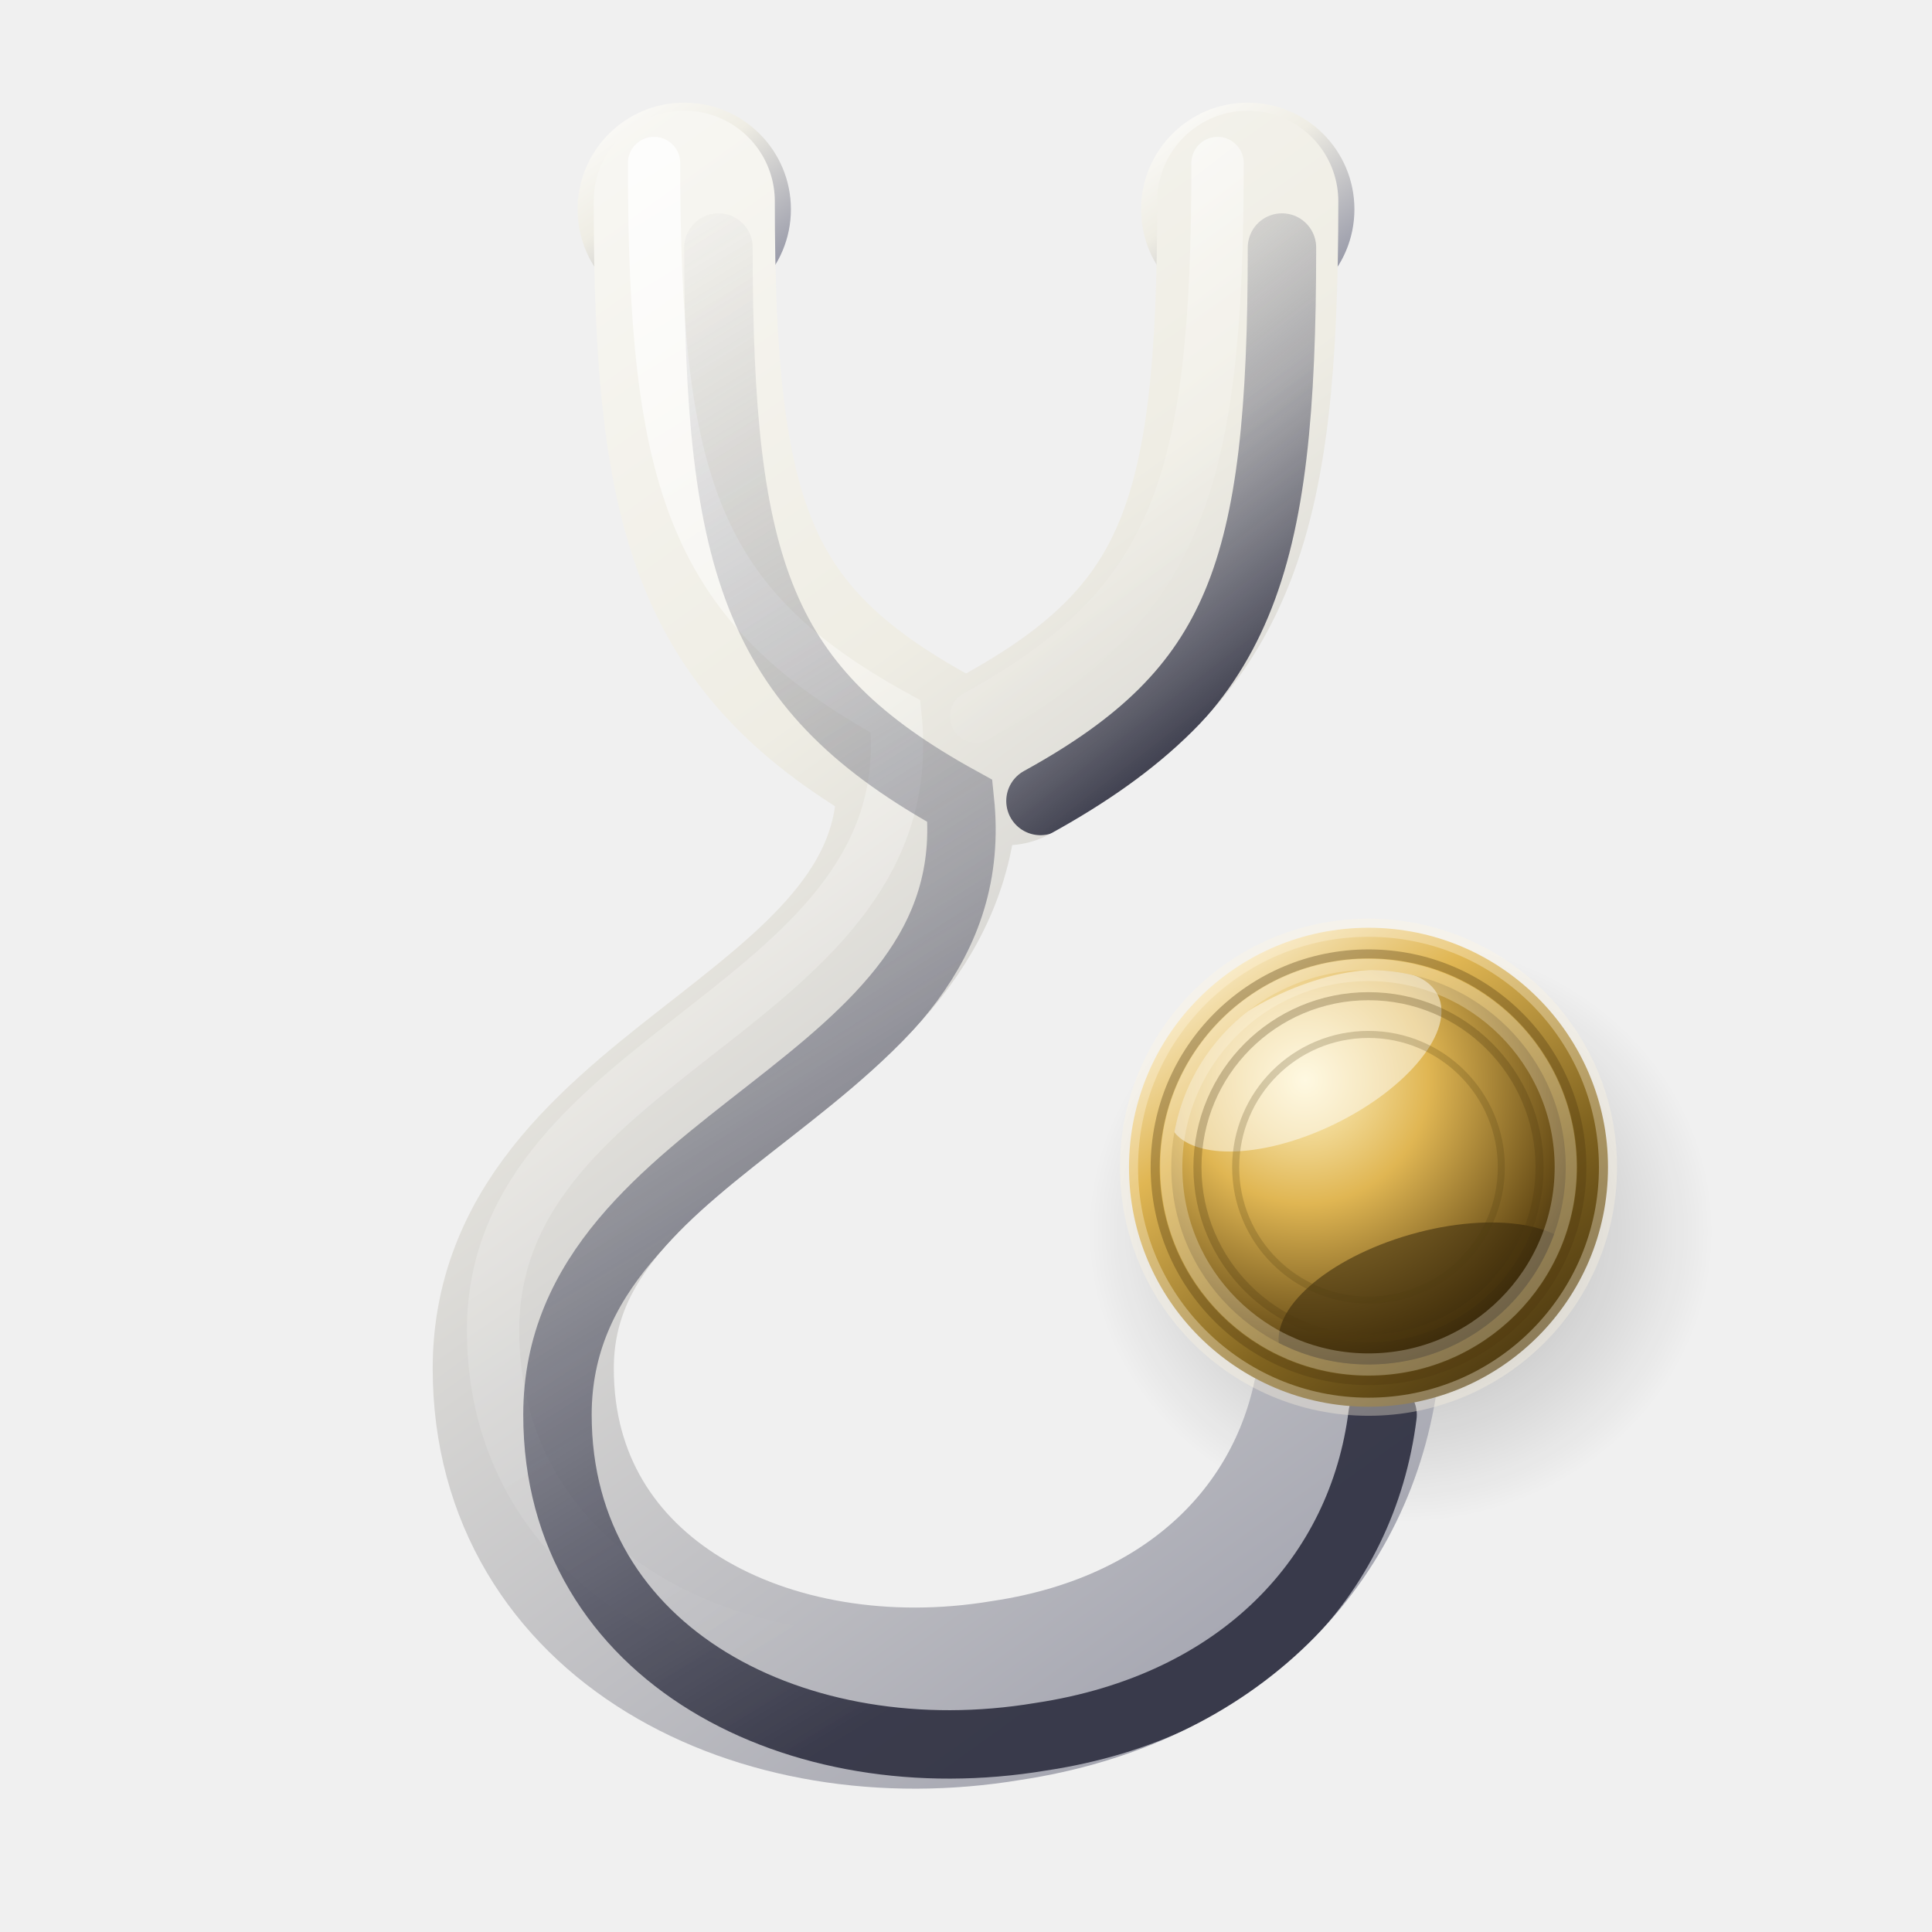
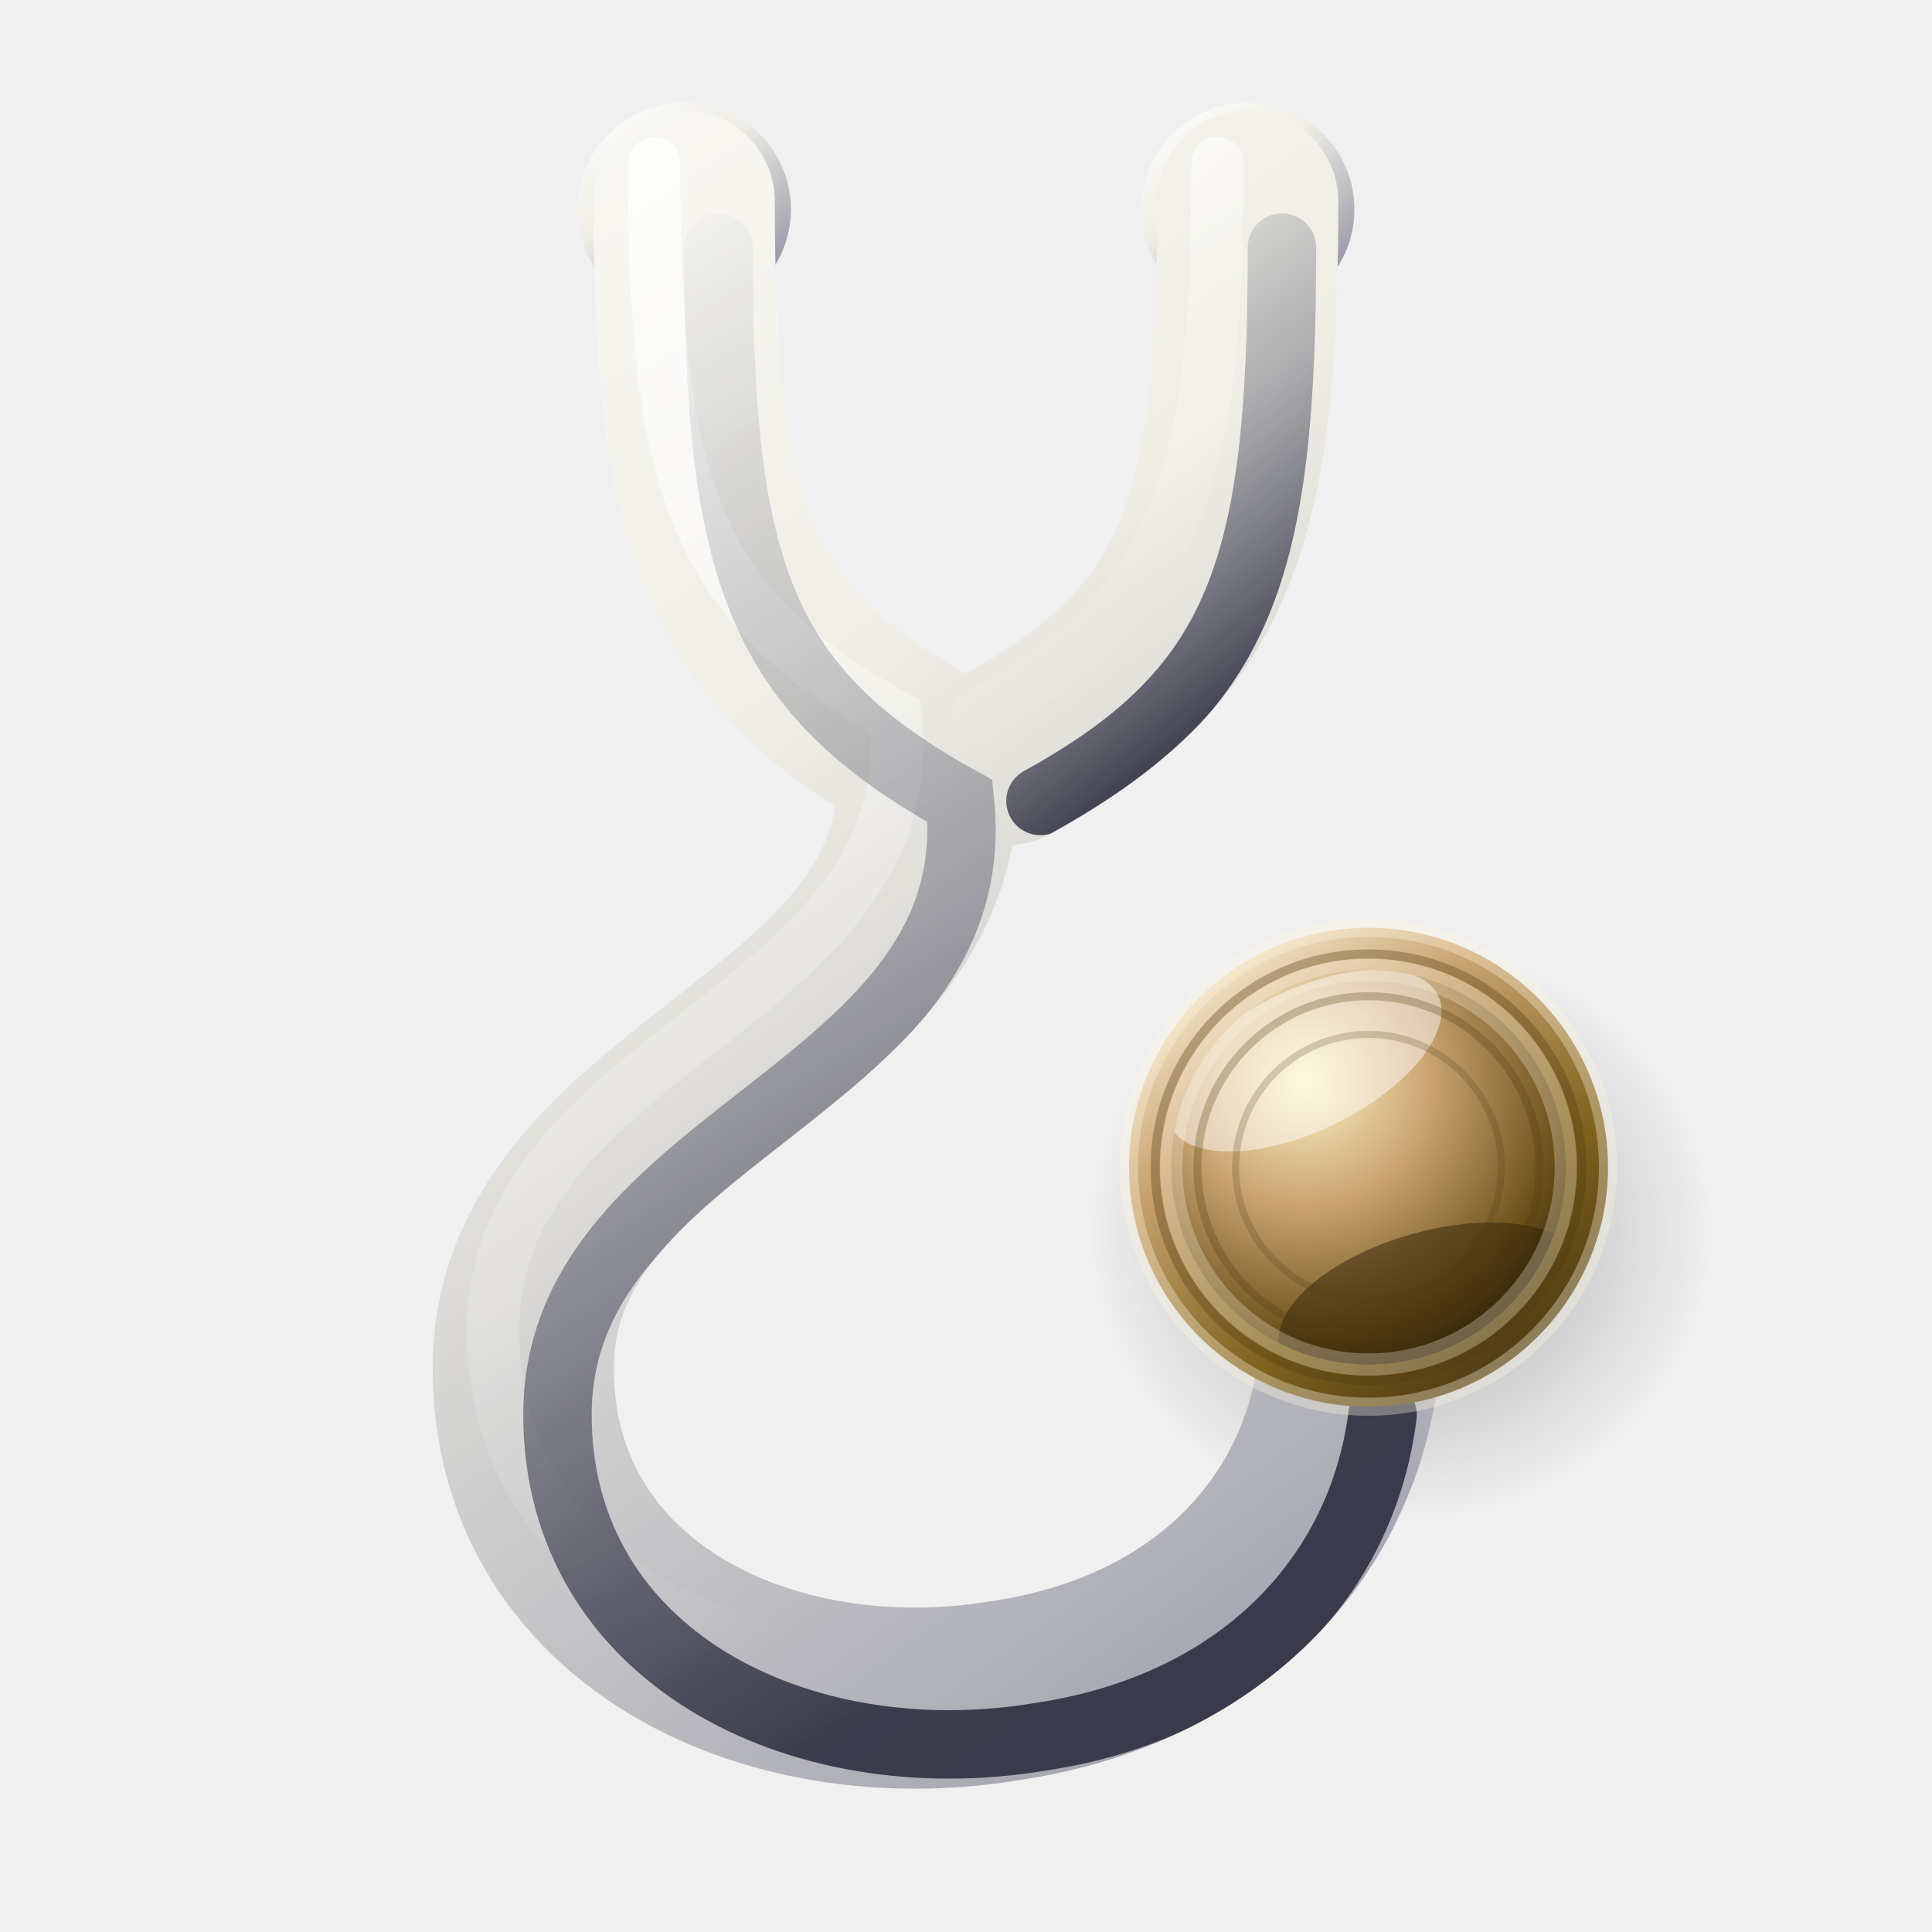
<svg xmlns="http://www.w3.org/2000/svg" viewBox="0 0 96 96" role="img" aria-labelledby="title description">
  <defs>
    <linearGradient id="tube" x1="0" y1="0" x2=".72" y2="1">
      <stop offset="0" stop-color="#ffffff" />
      <stop offset=".44" stop-color="#efede4" />
      <stop offset="1" stop-color="#8f91a2" />
    </linearGradient>
    <linearGradient id="tube-highlight" x1="0" y1="0" x2=".34" y2="1">
      <stop offset="0" stop-color="#ffffff" stop-opacity=".82" />
      <stop offset=".5" stop-color="#ffffff" stop-opacity=".28" />
      <stop offset="1" stop-color="#ffffff" stop-opacity="0" />
    </linearGradient>
    <linearGradient id="tube-shadow" x1="0" y1="0" x2=".34" y2="1">
      <stop offset="0" stop-color="#595b6c" stop-opacity="0" />
      <stop offset=".52" stop-color="#595b6c" stop-opacity=".45" />
      <stop offset="1" stop-color="#303142" stop-opacity=".92" />
    </linearGradient>
    <linearGradient id="bezel" x1=".14" y1="0" x2=".86" y2="1">
      <stop offset="0" stop-color="#fff8e4" />
-       <stop offset=".3" stop-color="#e0b653" />
+       <stop offset=".3" stop-color="#cba573" />
      <stop offset=".66" stop-color="#80631f" />
      <stop offset="1" stop-color="#3f2e0d" />
    </linearGradient>
    <radialGradient id="disc" cx=".34" cy=".28" r=".82">
      <stop offset="0" stop-color="#fff3c6" />
-       <stop offset=".38" stop-color="#e0b653" />
+       <stop offset=".38" stop-color="#cba573" />
      <stop offset=".8" stop-color="#6a4f18" />
      <stop offset="1" stop-color="#2f2108" />
    </radialGradient>
    <radialGradient id="pulse" cx=".5" cy=".5" r=".5">
      <stop offset="0" stop-color="#d8fff7" stop-opacity=".96" />
-       <stop offset=".28" stop-color="#45e6cf" stop-opacity=".82" />
-       <stop offset="1" stop-color="#45e6cf" stop-opacity="0" />
+       <stop offset=".28" stop-color="#9fd8df" stop-opacity=".82" />
+       <stop offset="1" stop-color="#9fd8df" stop-opacity="0" />
    </radialGradient>
    <radialGradient id="ground" cx=".5" cy=".5" r=".5">
      <stop offset="0" stop-color="#000000" stop-opacity=".34" />
      <stop offset=".62" stop-color="#000000" stop-opacity=".12" />
      <stop offset="1" stop-color="#000000" stop-opacity="0" />
    </radialGradient>
    <mask id="tube-mask" maskUnits="userSpaceOnUse" x="0" y="0" width="96" height="96">
      <g fill="none" stroke="#fff" stroke-width="9" stroke-linecap="round">
        <path d="M34 10 C34 26 36 32 46 37.5 C47.5 52 26 54 26 68 C26 80 38 86 50 84 C60 82.5 66 76 67 68" />
        <path d="M62 10 C62 26 60 32 50 37.5" />
      </g>
    </mask>
    <clipPath id="disc-clip">
      <circle cx="68" cy="58" r="9.8" />
    </clipPath>
  </defs>
  <style>
    @keyframes passage {
      0% { offset-distance: 0%; opacity: 0; }
      5% { offset-distance: 6%; opacity: 1; animation-timing-function: cubic-bezier(.45,.05,.35,.95); }
      50% { offset-distance: 100%; opacity: 1; }
      56%, 100% { offset-distance: 100%; opacity: 0; }
    }
    @keyframes arrival {
      0%, 44% { transform: scale(1); }
      52% { transform: scale(1.13); }
      66%, 100% { transform: scale(1); }
    }
    @keyframes echo {
      0%, 48% { transform: scale(.9); opacity: 0; }
      54% { opacity: .55; }
      88%, 100% { transform: scale(2.1); opacity: 0; }
    }
    @keyframes echo-two {
      0%, 54% { transform: scale(.9); opacity: 0; }
      60% { opacity: .34; }
      94%, 100% { transform: scale(2.7); opacity: 0; }
    }
    @keyframes gleam {
      0%, 42% { opacity: .52; }
      52% { opacity: 1; }
      72%, 100% { opacity: .52; }
    }
    @keyframes breathe {
      from { transform: rotate(-1.1deg); }
      to { transform: rotate(1.3deg); }
    }
    .mark { transform-box: view-box; transform-origin: 50% 50%; animation: breathe 9s ease-in-out infinite alternate; }
    .traveler {
      offset-path: path("M34 10 C34 26 36 32 46 37.5 C47.5 52 26 54 26 68 C26 80 38 86 50 84 C60 82.5 66 76 67 68 C67.5 64.5 67.8 61.5 68 58");
      offset-rotate: 0deg;
      animation: passage 7.5s linear infinite;
    }
    .arrival, .echo, .echo-two { transform-box: fill-box; transform-origin: center; }
    .arrival { animation: arrival 7.5s cubic-bezier(.45,.05,.35,.95) infinite; }
    .echo { animation: echo 7.5s cubic-bezier(.45,.05,.35,.95) infinite; }
    .echo-two { animation: echo-two 7.5s cubic-bezier(.45,.05,.35,.95) infinite; }
    .gleam { animation: gleam 7.5s cubic-bezier(.45,.05,.35,.95) infinite; }
    @media (prefers-reduced-motion: reduce) {
      .mark, .traveler, .arrival, .echo, .echo-two, .gleam { animation: none; }
      .traveler, .echo, .echo-two { display: none; }
    }
  </style>
  <g class="mark">
    <ellipse cx="69.6" cy="61.2" rx="15.5" ry="14.5" fill="url(#ground)" />
    <circle cx="34" cy="10.4" r="5.3" fill="url(#tube)" />
    <circle cx="62" cy="10.4" r="5.3" fill="url(#tube)" />
    <g mask="url(#tube-mask)">
      <rect width="96" height="96" fill="url(#tube)" />
      <g fill="none" stroke="url(#tube-highlight)" stroke-width="2.6" stroke-linecap="round" transform="translate(-1.5 -1.9)">
        <path d="M34 10 C34 26 36 32 46 37.5 C47.5 52 26 54 26 68 C26 80 38 86 50 84 C60 82.5 66 76 67 68" />
        <path d="M62 10 C62 26 60 32 50 37.5" />
      </g>
      <g fill="none" stroke="url(#tube-shadow)" stroke-width="3.4" stroke-linecap="round" transform="translate(1.7 2.3)">
        <path d="M34 10 C34 26 36 32 46 37.5 C47.5 52 26 54 26 68 C26 80 38 86 50 84 C60 82.5 66 76 67 68" />
        <path d="M62 10 C62 26 60 32 50 37.5" />
      </g>
    </g>
-     <circle class="echo" cx="68" cy="58" r="11.8" fill="none" stroke="#45e6cf" stroke-width="1.5" opacity="0" />
-     <circle class="echo-two" cx="68" cy="58" r="11.8" fill="none" stroke="#45e6cf" stroke-width=".9" opacity="0" />
+     <circle class="echo" cx="68" cy="58" r="11.8" fill="none" stroke="#9fd8df" stroke-width="1.5" opacity="0" />
+     <circle class="echo-two" cx="68" cy="58" r="11.8" fill="none" stroke="#9fd8df" stroke-width=".9" opacity="0" />
    <g class="traveler" opacity="0">
      <circle r="6.6" fill="url(#pulse)" />
      <circle r="2.1" fill="#d8fff7" />
    </g>
    <g class="arrival">
      <circle cx="68" cy="58" r="11.9" fill="url(#bezel)" />
      <circle cx="68" cy="58" r="11.9" fill="none" stroke="#fff8e4" stroke-opacity=".34" stroke-width=".9" />
      <circle cx="68" cy="58" r="9.8" fill="url(#disc)" />
      <g clip-path="url(#disc-clip)">
        <g class="gleam">
          <ellipse cx="64.8" cy="52.7" rx="7.4" ry="3.5" transform="rotate(-26 64.8 52.7)" fill="#fff" opacity=".48" />
        </g>
        <ellipse cx="71.1" cy="64.9" rx="7.8" ry="3.7" transform="rotate(-16 71.1 64.9)" fill="#2f2108" opacity=".5" />
      </g>
      <g fill="none" stroke="#4e390f">
        <circle cx="68" cy="58" r="10.6" stroke-width=".45" opacity=".34" />
        <circle cx="68" cy="58" r="8.5" stroke-width=".4" opacity=".28" />
        <circle cx="68" cy="58" r="6.6" stroke-width=".35" opacity=".22" />
      </g>
      <circle cx="68" cy="58" r="9.8" fill="none" stroke="#fff8e4" stroke-opacity=".28" stroke-width="1.1" />
    </g>
  </g>
</svg>
